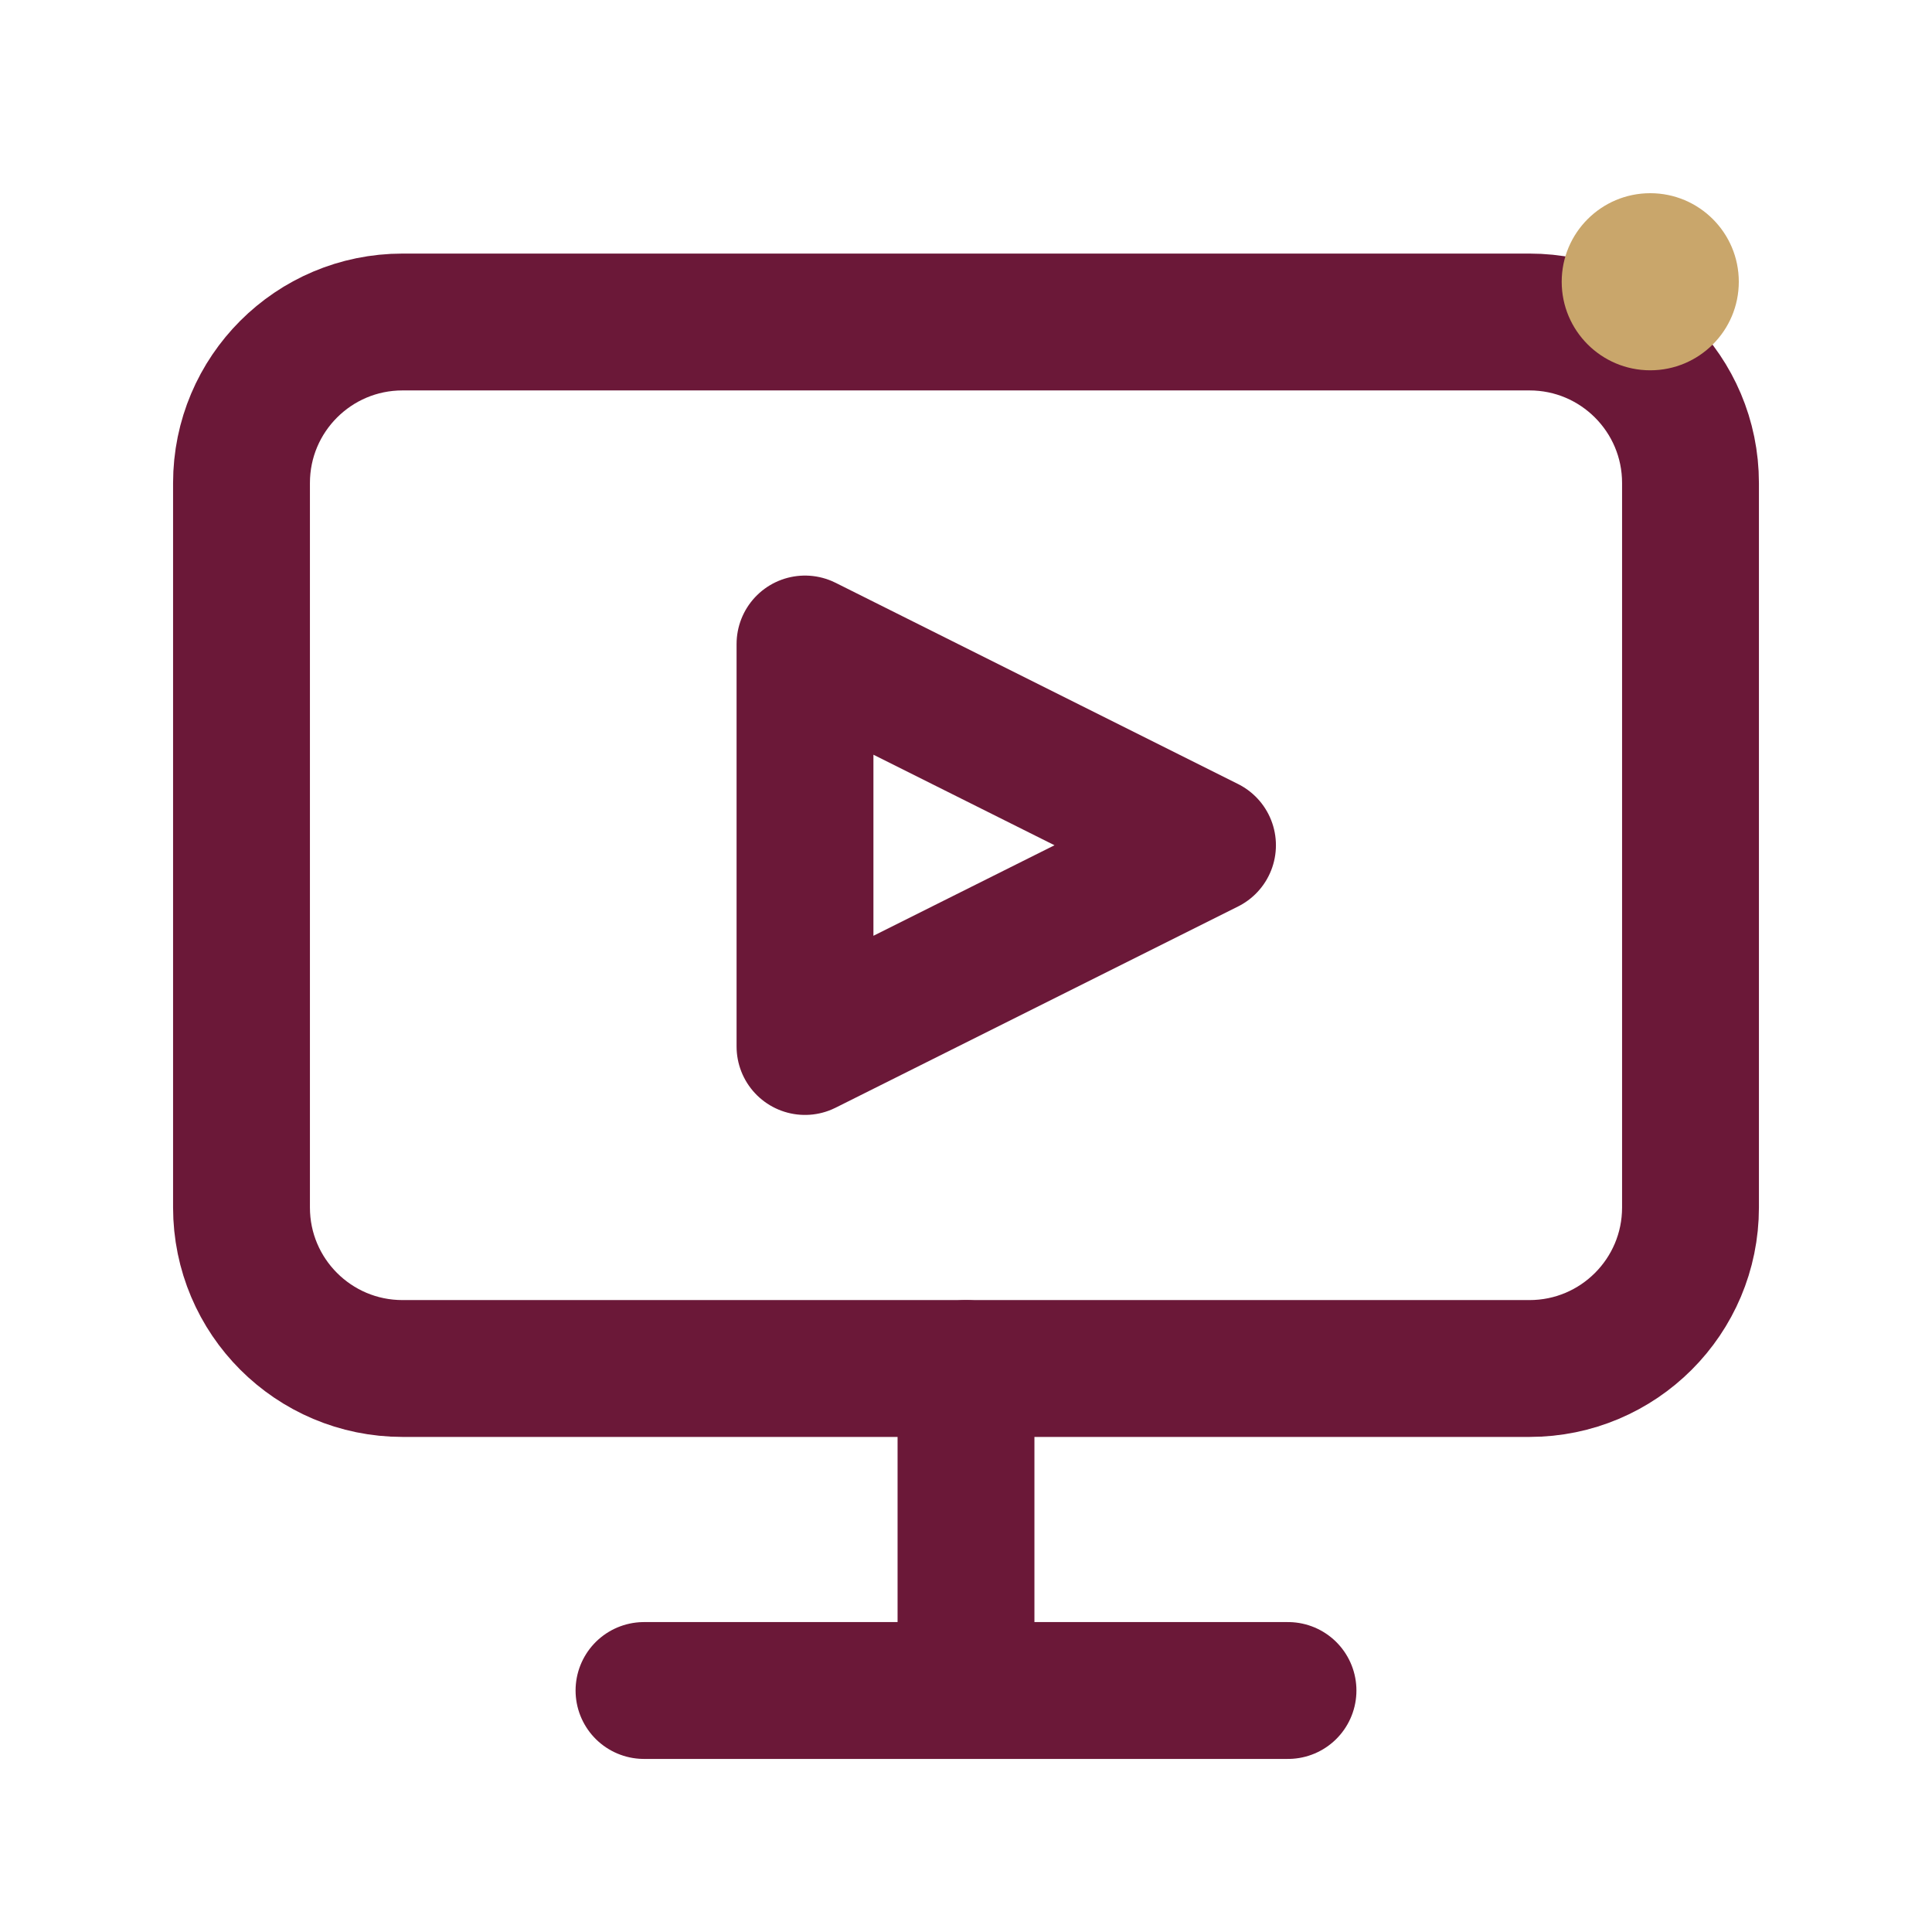
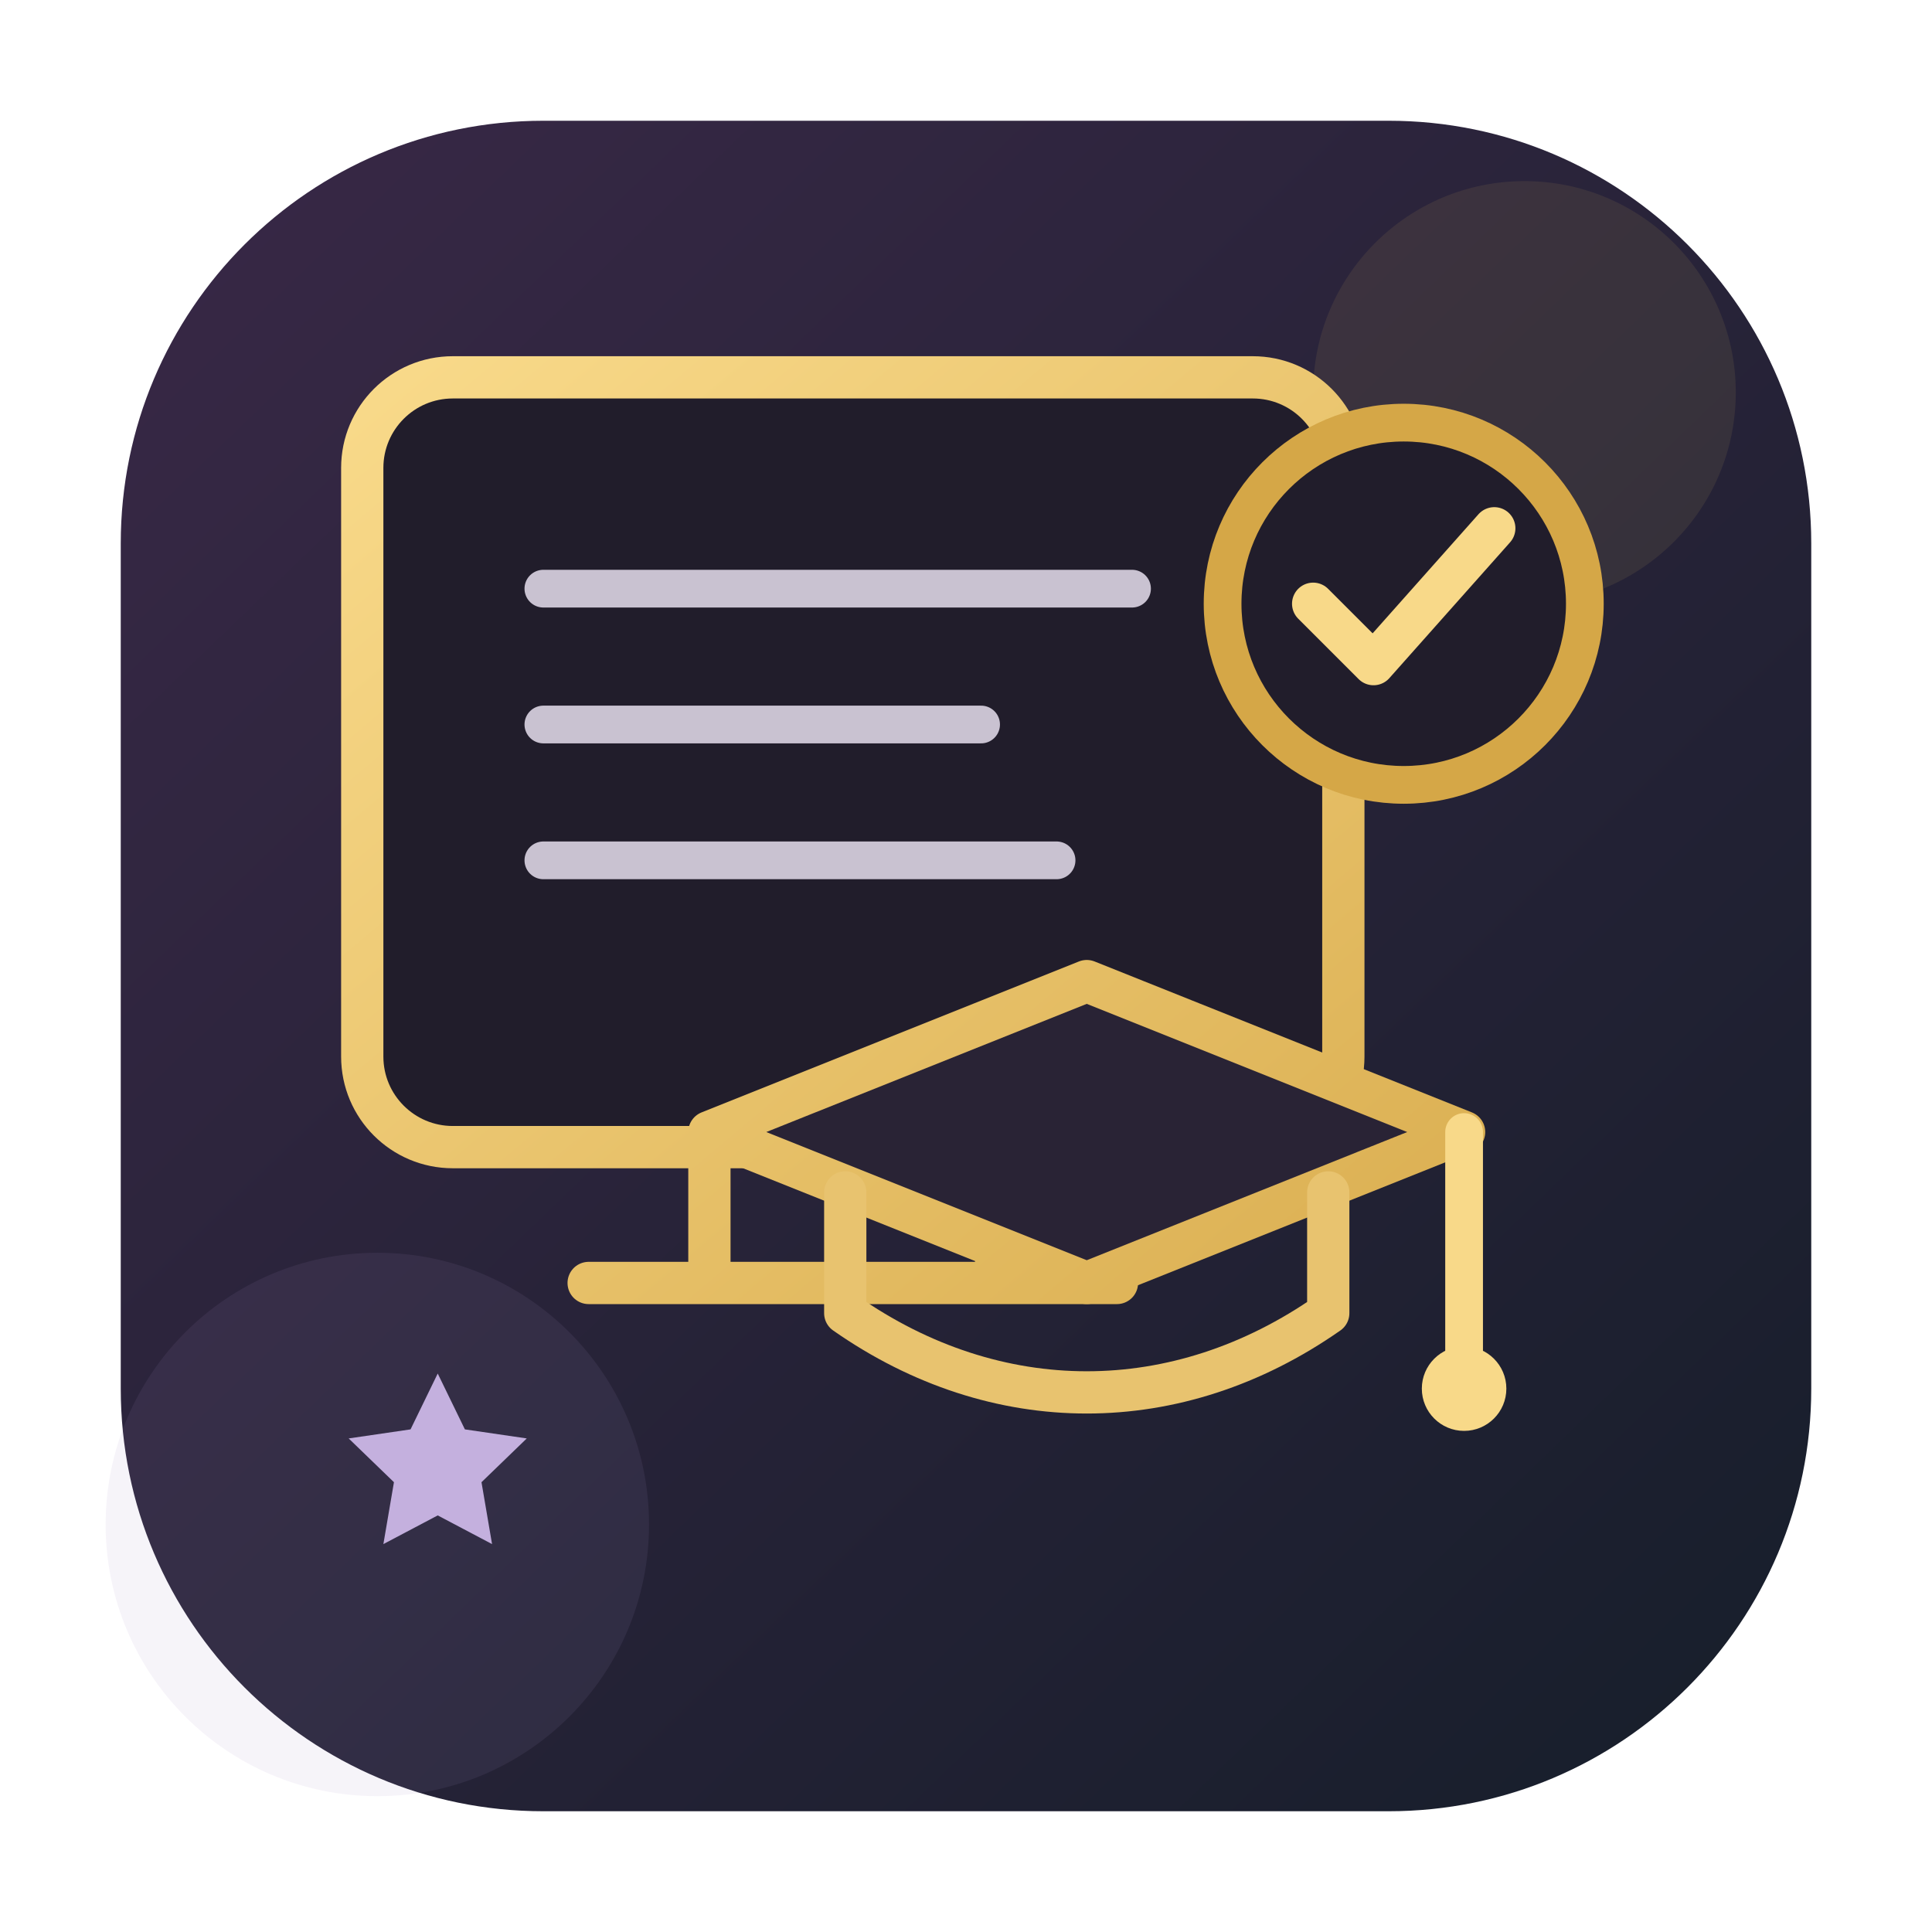
- <svg xmlns="http://www.w3.org/2000/svg" width="24" height="24" viewBox="0 0 24 24" fill="none" role="img" aria-labelledby="title desc">
-   <g stroke="#6B1838" stroke-width="1.7" stroke-linecap="round" stroke-linejoin="round">
-     <rect x="3" y="4" width="18" height="13" rx="2" />
-     <path d="m10 8 5 2.5-5 2.5zM8 21h8M12 17v4" />
-   </g>
-   <circle cx="20.5" cy="3.5" r="1.1" fill="#C9A66B" />
+ <svg xmlns="http://www.w3.org/2000/svg" viewBox="0 0 128 128" width="128" height="128" fill="none" role="img" aria-labelledby="training-title training-desc">
+   <defs>
+     <linearGradient id="training-bg" x1="12" y1="10" x2="116" y2="118" gradientUnits="userSpaceOnUse">
+       <stop stop-color="#382846" />
+       <stop offset="1" stop-color="#171E2B" />
+     </linearGradient>
+     <linearGradient id="training-gold" x1="29" y1="23" x2="98" y2="105" gradientUnits="userSpaceOnUse">
+       <stop stop-color="#F8D989" />
+       <stop offset="1" stop-color="#D5A747" />
+     </linearGradient>
+   </defs>
+   <rect x="8" y="8" width="112" height="112" rx="28" fill="url(#training-bg)" />
+   <circle cx="101" cy="26" r="14" fill="#D9B45D" opacity=".10" />
+   <circle cx="25" cy="101" r="18" fill="#A78BC5" opacity=".10" />
+   <rect x="24" y="25" width="65" height="51" rx="6" fill="#211D2B" stroke="url(#training-gold)" stroke-width="2.8" />
+   <path d="M36 39h39M36 48h29M36 57h34" stroke="#C9C2D1" stroke-width="2.5" stroke-linecap="round" />
+   <path d="M47 76v9M66 76v9M39 85h35" stroke="url(#training-gold)" stroke-width="2.8" stroke-linecap="round" />
+   <path d="m72 65 25 10-25 10-25-10 25-10Z" fill="#292335" stroke="url(#training-gold)" stroke-width="2.8" stroke-linejoin="round" />
+   <path d="M56 79v8c10 7 22 7 32 0v-8" stroke="#E8C36F" stroke-width="2.8" stroke-linecap="round" stroke-linejoin="round" />
+   <path d="M97 75v15" stroke="#F8D989" stroke-width="2.5" stroke-linecap="round" />
+   <circle cx="97" cy="92" r="2.8" fill="#F8D989" />
+   <circle cx="93" cy="40" r="12" fill="#211D2B" stroke="#D5A747" stroke-width="2.5" />
+   <path d="m87 40 4 4 8-9" stroke="#F8D989" stroke-width="2.8" stroke-linecap="round" stroke-linejoin="round" />
+   <path d="m29 91 1.8 3.7 4.1.6-3 2.9.7 4.1-3.6-1.9-3.6 1.9.7-4.1-3-2.9 4.1-.6 1.8-3.7Z" fill="#C4B0DE" />
</svg>
